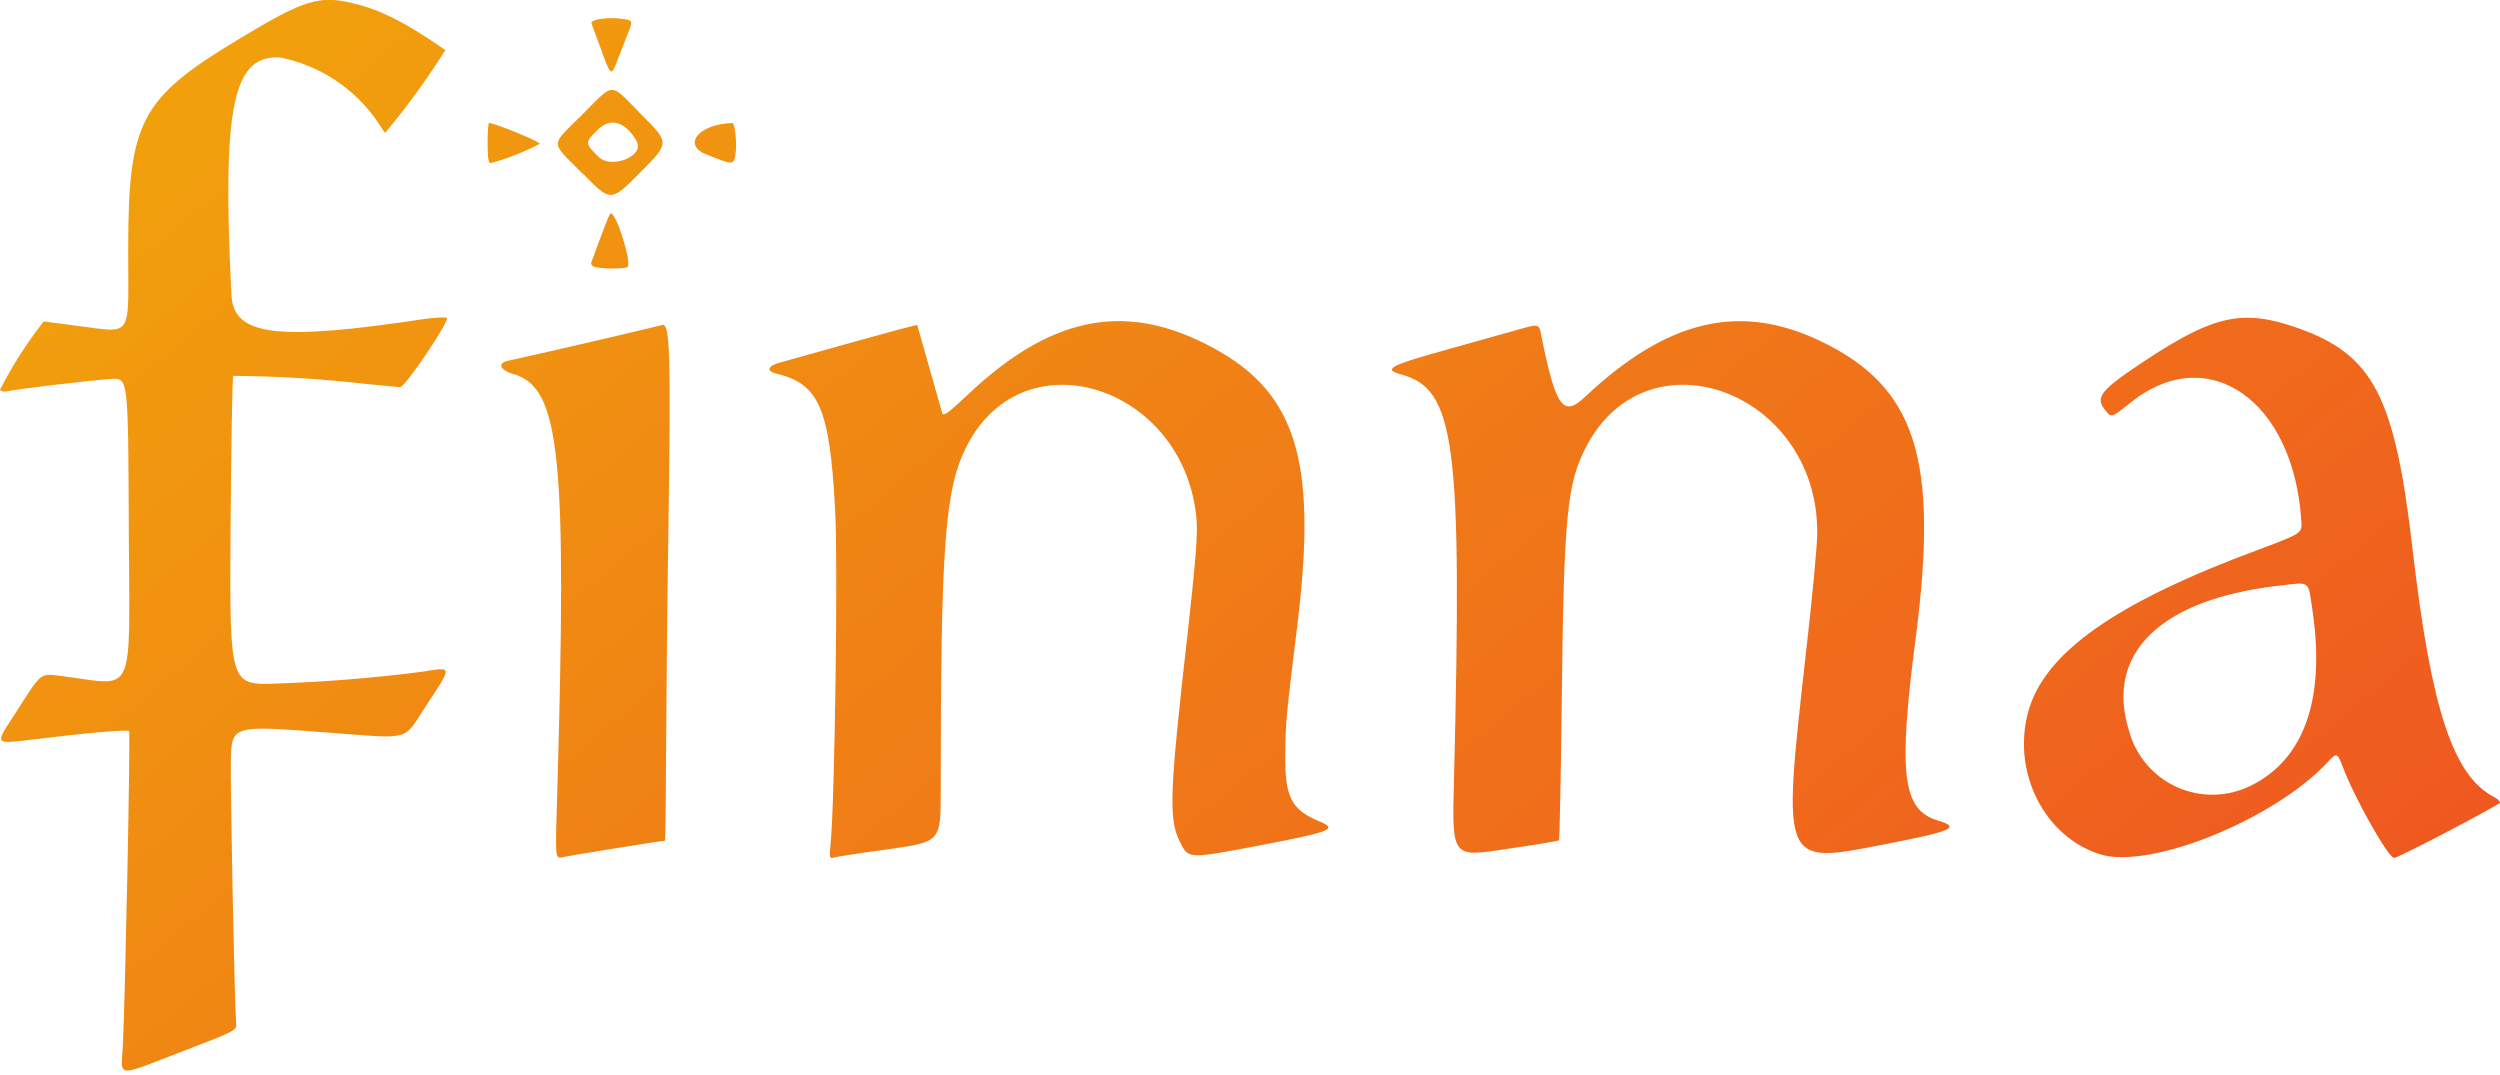
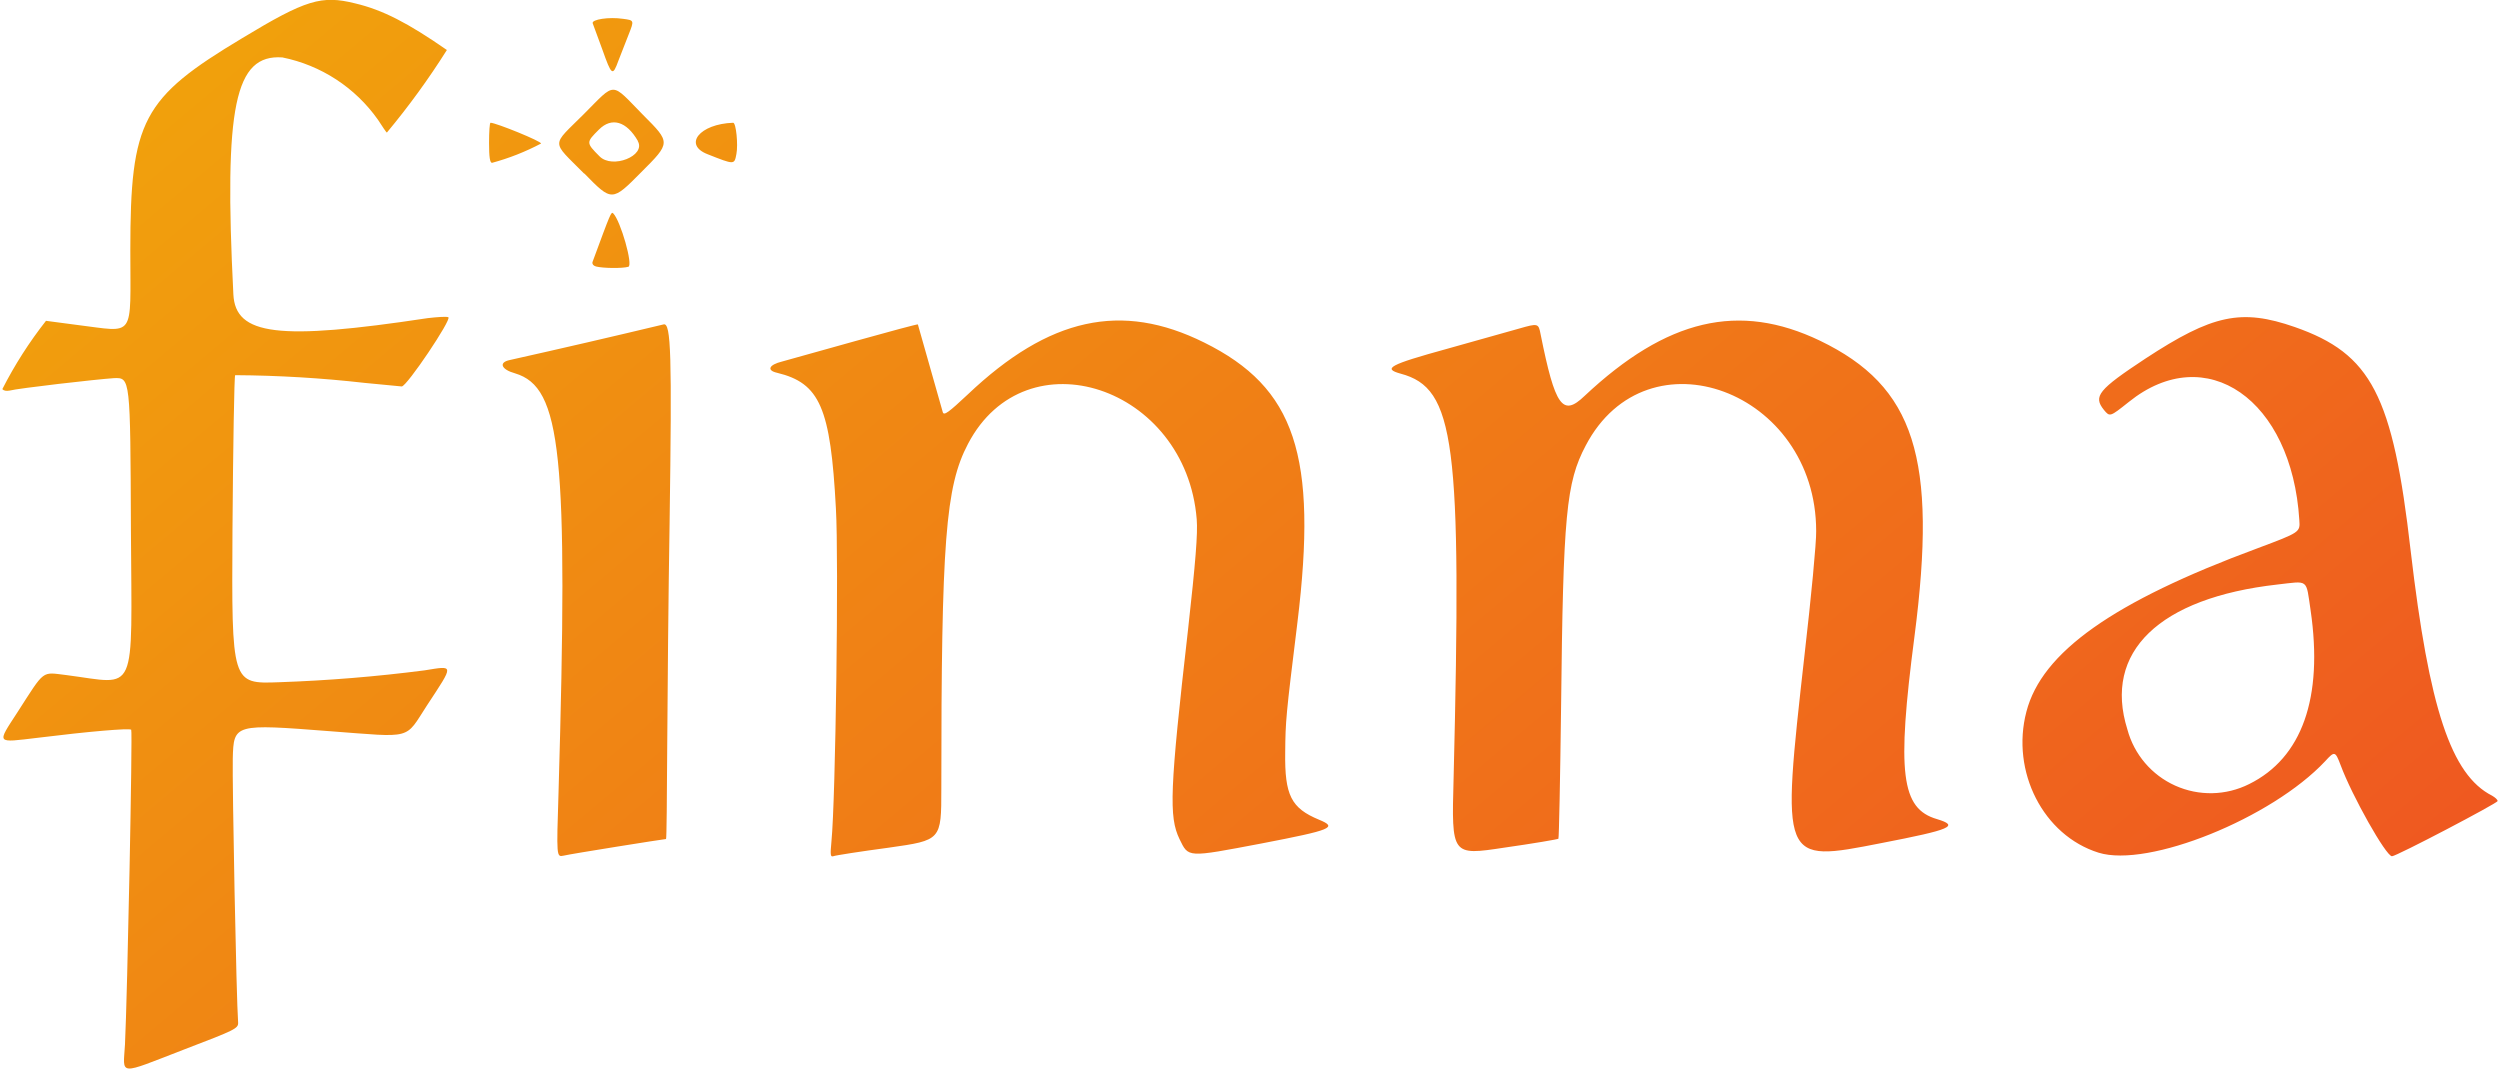
- <svg xmlns="http://www.w3.org/2000/svg" xmlns:xlink="http://www.w3.org/1999/xlink" viewBox="0 0 200 86">
+ <svg xmlns="http://www.w3.org/2000/svg" xmlns:xlink="http://www.w3.org/1999/xlink" aria-label="Finna" width="466px" height="200px" viewBox="0 0 200 86">
  <defs id="defs1">
    <linearGradient id="G1">
      <stop id="stop1" offset="0" style="stop-color:#f1a80a;stop-opacity:1" />
      <stop id="stop2" offset="1" style="stop-color:#ef5023;stop-opacity:1" />
    </linearGradient>
    <linearGradient xlink:href="#G1" id="G2" x1="17.08" x2="71.09" y1="-11.1" y2="53.27" gradientUnits="userSpaceOnUse" />
    <linearGradient xlink:href="#G1" id="G3" x1="17.08" x2="71.09" y1="-11.1" y2="53.27" gradientUnits="userSpaceOnUse" />
  </defs>
  <g id="layer1" transform="translate(-2.07 -3.1)">
    <g id="g1" style="fill:url(#G2)" transform="translate(-2.86 -4.27)scale(2.3802)">
      <path id="path1" d="M6.2 38.27c.08-1.62.26-10.56.21-10.6-.05-.06-1.45.06-3.14.27-1.43.17-1.39.22-.69-.86.94-1.46.8-1.35 1.65-1.25 2.41.31 2.2.8 2.17-4.9-.02-5.12-.02-5.12-.57-5.1-.6.04-3.22.34-3.52.42q-.17.03-.24-.05a14 14 0 0 1 1.47-2.3l1.06.14c1.97.24 1.78.5 1.78-2.52 0-4.37.4-5.12 3.77-7.14 2.15-1.3 2.67-1.45 3.8-1.17.93.22 1.78.66 3.09 1.57a26 26 0 0 1-2.02 2.78c-.02 0-.15-.2-.3-.43a5.2 5.2 0 0 0-3.22-2.1c-1.6-.11-1.97 1.63-1.65 7.98.07 1.38 1.52 1.56 6.54.8.34-.04.65-.06.7-.03.12.07-1.4 2.33-1.57 2.33l-1.25-.12a41 41 0 0 0-4.36-.26c-.03.03-.07 2.38-.09 5.22-.03 5.18-.03 5.18 1.57 5.12a52 52 0 0 0 4.9-.4c1-.16 1-.22.08 1.18-.76 1.17-.45 1.08-3.26.87-3.23-.25-3.25-.25-3.28.92-.02.86.12 8.11.18 8.89.01.2-.1.25-1.8.9-2.28.88-2.07.9-2.01-.16m14.6-8.5c.33-11.38.1-13.63-1.46-14.1-.47-.13-.57-.37-.18-.45a344 344 0 0 0 5.18-1.2c.25-.06.28 1.03.2 6.66-.04 2.4-.07 5.78-.08 7.52s-.02 3.15-.04 3.15c-.06 0-3.21.5-3.45.56-.24.05-.24.05-.17-2.14m9.19 1.66c.14-1.42.25-9.48.15-11.21-.18-3.4-.54-4.22-1.98-4.57-.36-.08-.28-.27.17-.38l2.47-.69c1.14-.32 2.08-.57 2.1-.56l.84 2.96c.04.12.2 0 .84-.6 2.74-2.6 5.18-3.13 7.96-1.75 3.07 1.52 3.83 3.8 3.14 9.44-.39 3.16-.4 3.3-.41 4.36-.02 1.45.2 1.88 1.14 2.27.63.26.45.34-1.94.8-2.53.48-2.45.48-2.76-.15-.36-.75-.33-1.64.29-7.07.25-2.25.33-3.22.29-3.7-.36-4.47-5.75-6.26-7.7-2.54-.76 1.44-.9 3.28-.9 11.62 0 1.73 0 1.73-1.76 1.98-.97.13-1.81.26-1.88.29-.1.03-.1-.06-.06-.5m20.95-2.1c.28-11.37.05-13.16-1.78-13.65-.62-.17-.39-.3 1.57-.84l2.42-.68c.63-.18.65-.18.72.19.49 2.44.74 2.79 1.48 2.08 2.77-2.6 5.2-3.17 7.93-1.86 3.19 1.54 3.96 3.94 3.18 9.96-.6 4.6-.45 5.8.76 6.15.76.23.49.35-1.89.81-3.37.66-3.36.69-2.57-6.36.22-1.91.4-3.78.39-4.15 0-4.72-5.69-6.83-7.76-2.88-.66 1.25-.76 2.33-.83 8.8-.03 2.42-.07 4.42-.09 4.44s-.84.16-1.82.3c-1.78.27-1.78.27-1.71-2.32m21.72 2.49c-1.86-.58-2.96-2.73-2.43-4.75.52-2 2.91-3.7 7.78-5.5 1.44-.54 1.44-.54 1.41-.95-.25-4.06-3.14-6.07-5.74-3.98-.64.51-.64.51-.84.27-.37-.46-.19-.68 1.4-1.73 2.26-1.48 3.22-1.69 5.03-1.06 2.57.9 3.3 2.28 3.9 7.54.62 5.3 1.36 7.54 2.74 8.24q.17.1.19.18c0 .07-3.41 1.86-3.56 1.86-.2 0-1.35-2.04-1.73-3.07-.18-.47-.2-.48-.52-.13-1.8 1.92-5.96 3.6-7.63 3.08m5.07-2.31c1.78-.88 2.5-2.9 2.07-5.85-.16-1.08-.05-.99-1.12-.87-3.98.45-5.87 2.27-5.05 4.88a2.9 2.9 0 0 0 4.1 1.84M22.06 12.07q-.13-.04-.12-.14c.62-1.68.63-1.71.7-1.65.25.25.68 1.76.51 1.8-.2.06-.86.05-1.09-.01m-.4-3.13c-1.12-1.13-1.11-.9-.01-2s.89-1.1 2 .03c.93.93.93.93-.06 1.92-.99 1-.99 1-1.92.05m1.8-1.1c-.38-.66-.88-.81-1.31-.38s-.44.44.02.9c.43.44 1.57-.02 1.29-.51m-5.01.06c0-.38.02-.68.05-.68.18 0 1.73.63 1.7.7a8 8 0 0 1-1.65.65c-.07 0-.1-.19-.1-.67m7.36.38c-.83-.32-.27-1.02.86-1.06.1 0 .17.74.11 1.05-.07.37-.06.37-.97.01m-3.55-3.54-.32-.87c-.04-.13.55-.22 1.02-.15.38.05.38.05.19.53l-.34.87c-.2.55-.23.52-.55-.38" style="fill:url(#G3)" />
    </g>
  </g>
</svg>
